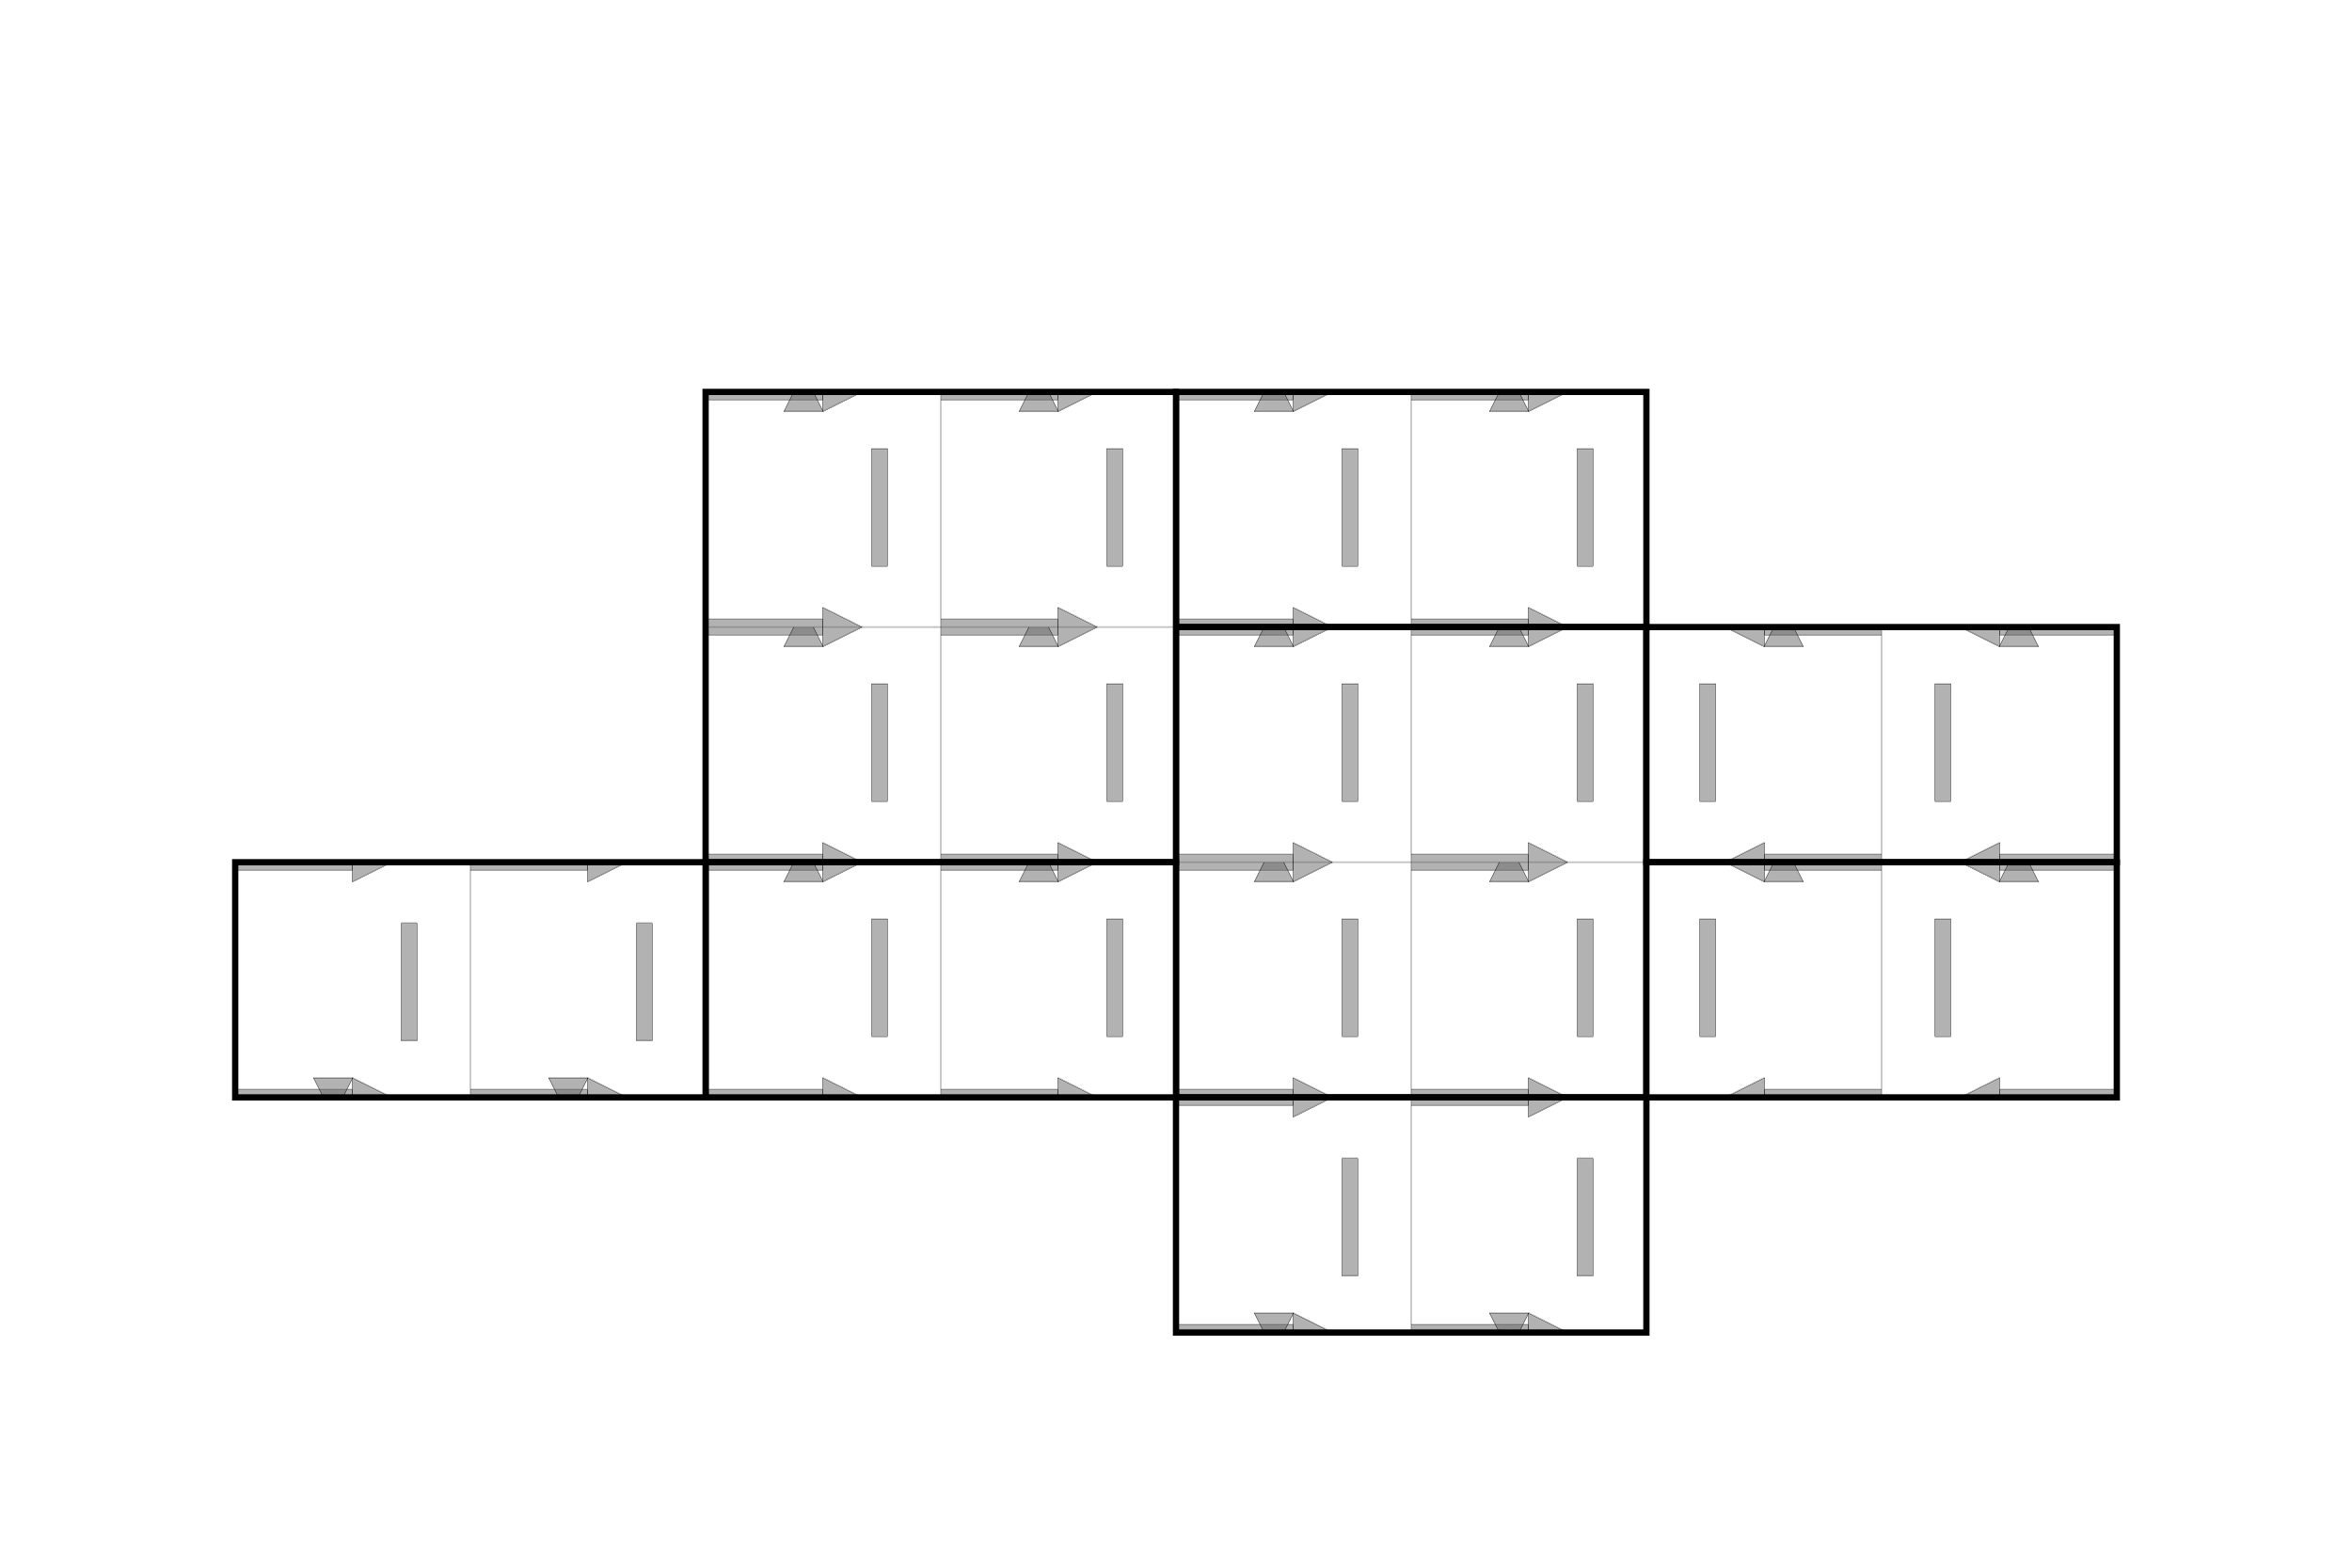
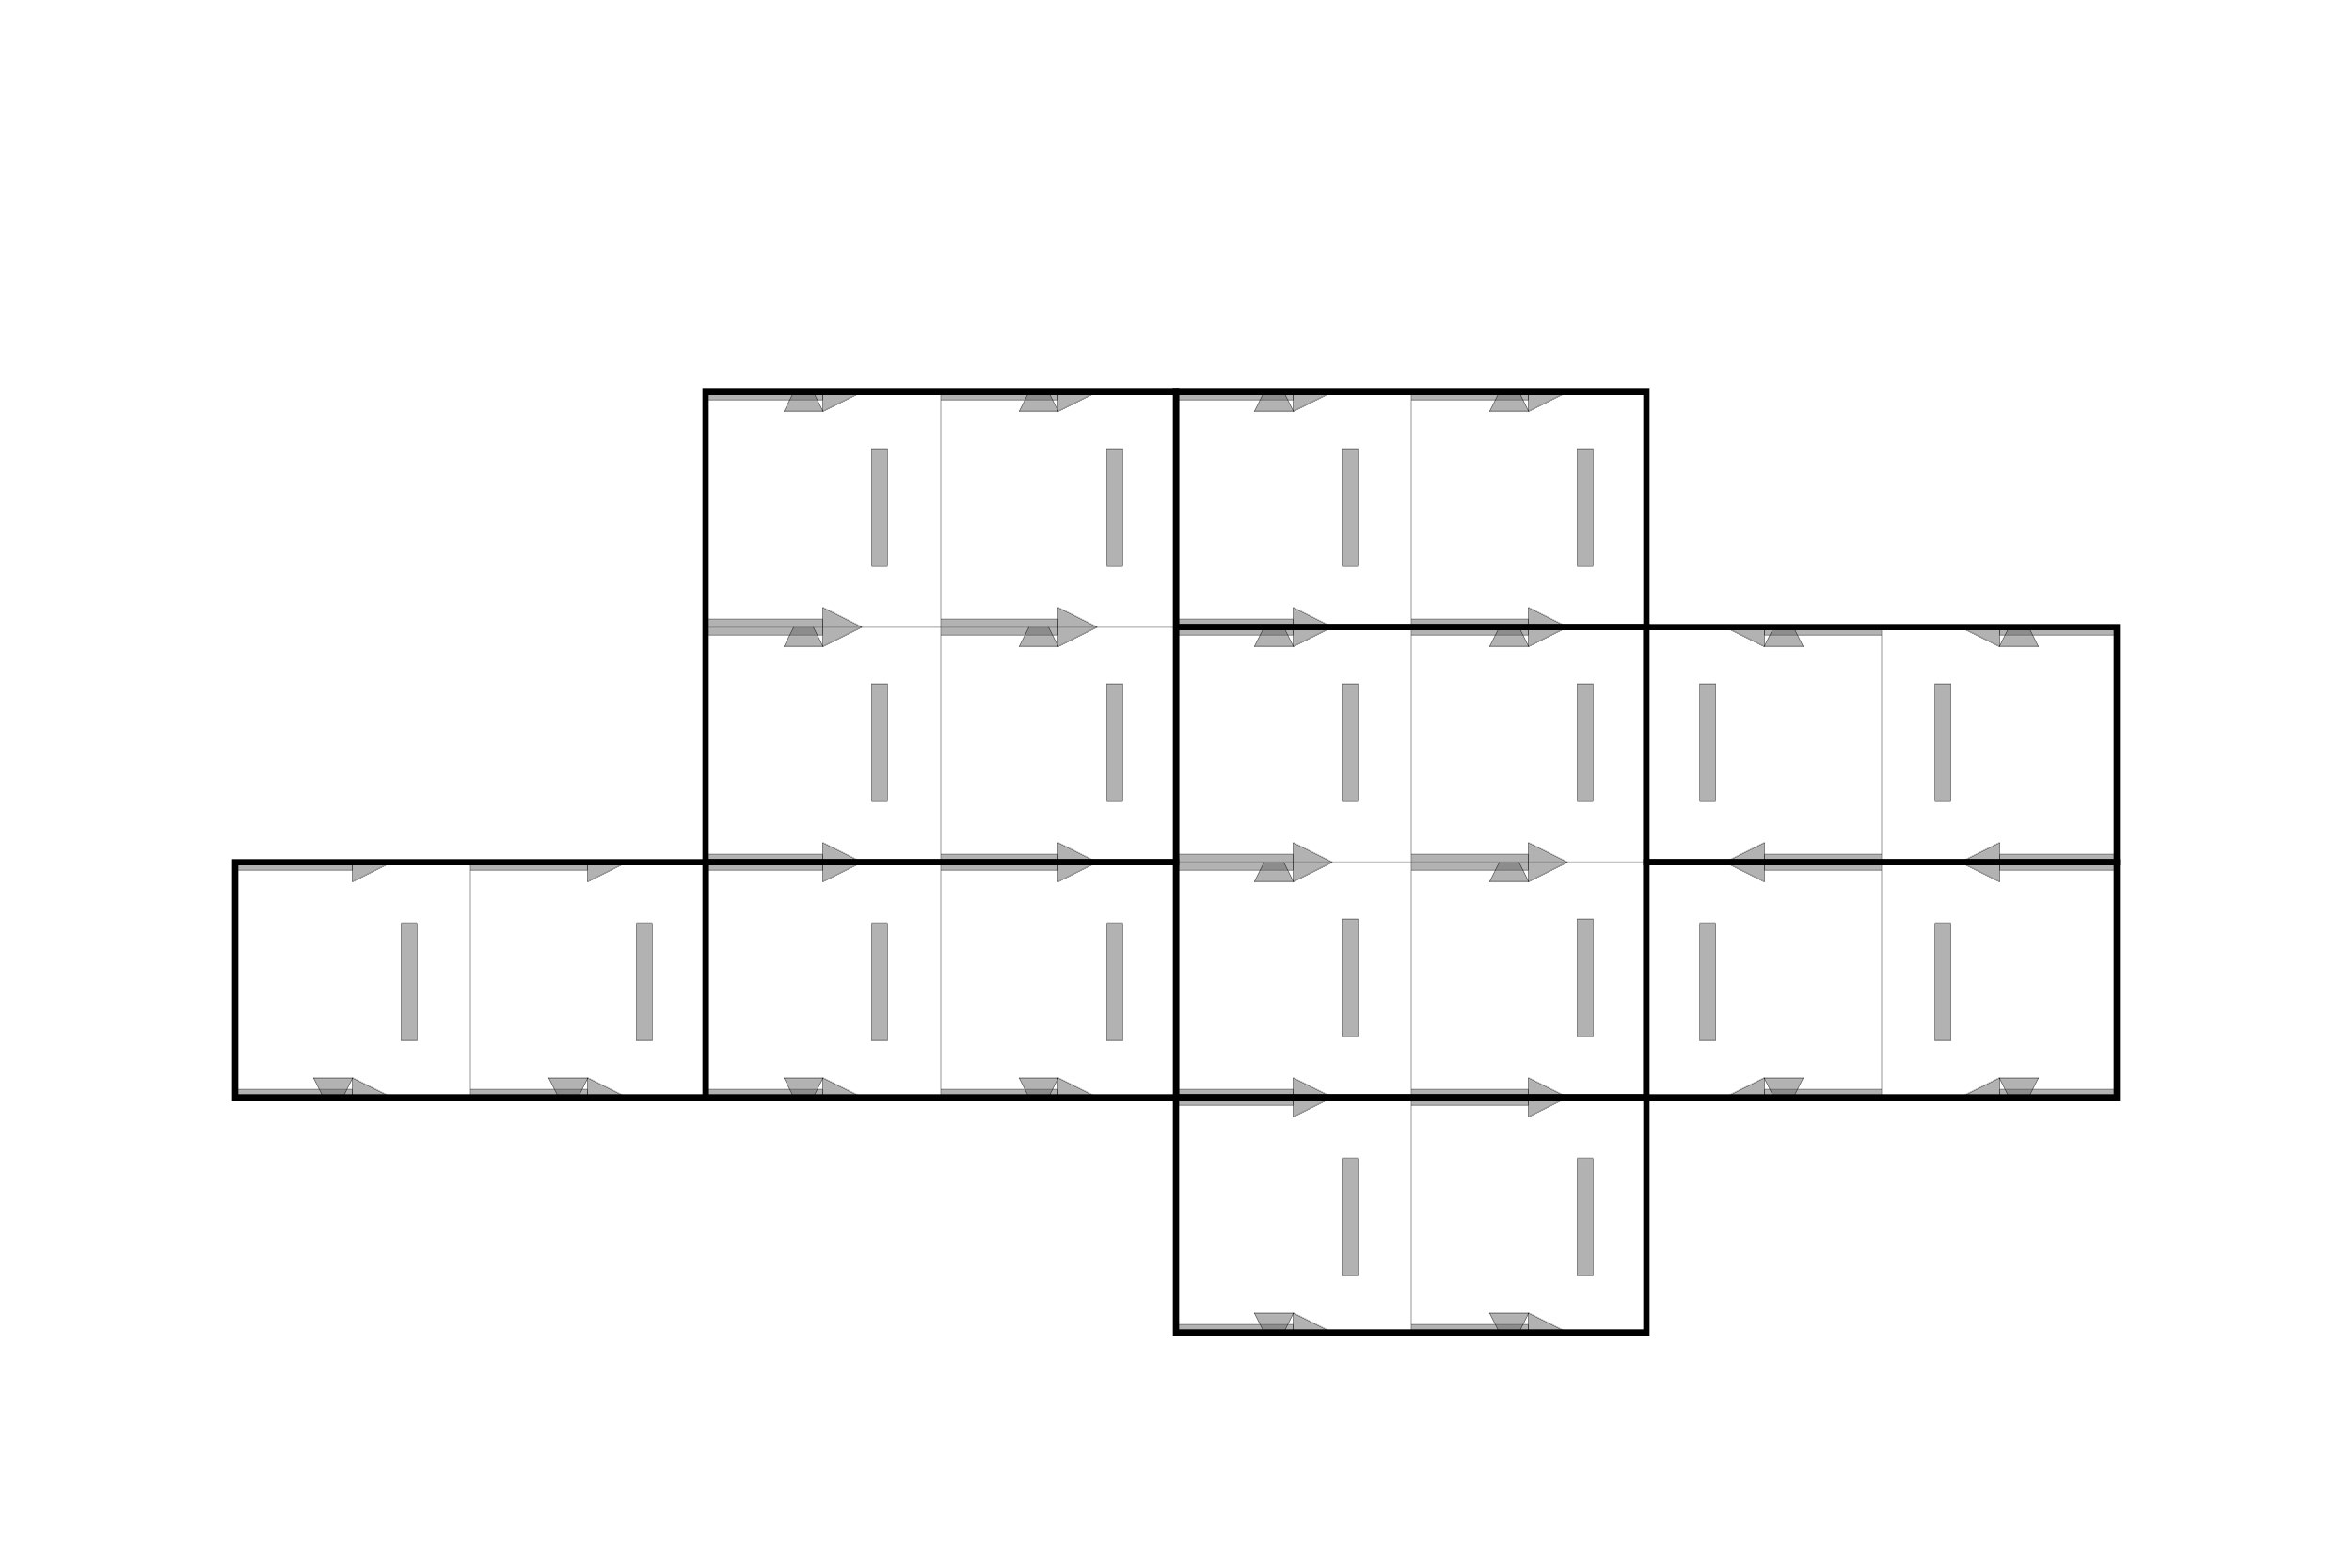
<svg xmlns="http://www.w3.org/2000/svg" xmlns:ns1="https://boxy-svg.com" xmlns:xlink="http://www.w3.org/1999/xlink" viewBox="-3000 -1000 6000 4000">
  <defs>
    <ns1:grid x="0" y="0" width="60" height="60" />
    <pattern x="0" y="0" width="600" height="600" patternUnits="userSpaceOnUse" viewBox="0 0 600 600" id="pattern-0" ns1:pinned="true">
      <rect width="600" height="600" style="stroke: rgb(0, 0, 0); fill: rgb(255, 255, 255);" />
      <rect width="299.986" height="39.998" style="stroke: rgb(0, 0, 0); fill: rgb(102, 102, 102); fill-opacity: 0.5;" y="-20.001" x="-1.106" />
      <path d="M 298.88 -50 L 398.876 -0.002 L 298.88 49.995 L 298.88 -50 Z" style="stroke: rgb(0, 0, 0); fill: rgb(102, 102, 102); fill-opacity: 0.5;" />
      <rect width="299.986" height="39.998" style="stroke: rgb(0, 0, 0); fill: rgb(102, 102, 102); fill-opacity: 0.5;" y="579.971" x="-1.106" />
      <path d="M 298.88 549.973 L 398.876 599.97 L 298.88 649.968 L 298.88 549.973 Z" style="stroke: rgb(0, 0, 0); fill: rgb(102, 102, 102); fill-opacity: 0.5;" />
      <rect width="299.986" height="39.998" style="stroke: rgb(0, 0, 0); transform-origin: 154.988px -0.003px; fill: rgb(102, 102, 102); fill-opacity: 0.5;" y="-19.999" x="5" transform="matrix(0, -1, -1, 0, -156.2439, 449.4391)" />
      <path d="M -50 299.816 L 49.995 249.818 L -50 199.82 L -50 299.816 Z" style="stroke: rgb(0, 0, 0); transform-origin: -0.002px 249.818px; fill: rgb(102, 102, 102); fill-opacity: 0.5;" transform="matrix(0, -1, 1, 0, -0.000003367036, 0.000008016941)" />
      <rect width="299.986" height="39.998" style="stroke: rgb(0, 0, 0); transform-origin: 154.994px 0px; fill: rgb(102, 102, 102); fill-opacity: 0.5;" y="-19.999" x="5" transform="matrix(0, -1, -1, 0, 443.7231, 449.433)" />
      <path d="M 549.973 297.566 L 649.968 247.569 L 549.973 197.571 L 549.973 297.566 Z" style="stroke: rgb(0, 0, 0); transform-origin: 599.971px 247.569px; fill: rgb(102, 102, 102); fill-opacity: 0.5;" transform="matrix(0, -1, 1, 0, -0.000007147929, 0.000007233384)" />
    </pattern>
    <pattern id="pattern-0-0" xlink:href="#pattern-0" />
    <pattern id="pattern-0-1" xlink:href="#pattern-0" />
    <pattern id="pattern-0-2" xlink:href="#pattern-0" />
-     <pattern id="pattern-0-3" xlink:href="#pattern-0" />
+     <pattern id="pattern-0-3" patternTransform="matrix(1, 0, 0, 1, 0, -3000)" xlink:href="#pattern-0" />
    <pattern id="pattern-0-4" xlink:href="#pattern-0" />
-     <pattern id="pattern-0-5" xlink:href="#pattern-0" />
+     <pattern id="pattern-0-5" patternTransform="matrix(1, 0, 0, 1, 0, -3000)" xlink:href="#pattern-0" />
    <pattern id="pattern-0-6" xlink:href="#pattern-0" />
    <pattern id="pattern-0-7" xlink:href="#pattern-0" />
  </defs>
  <rect width="1200" height="600" style="fill: url('#pattern-0-0'); stroke-width: 16px; stroke: rgb(0, 0, 0);">
    </rect>
  <rect width="1200" height="1200" style="fill: url('#pattern-0-1'); stroke-width: 16px; stroke: rgb(0, 0, 0);" y="600">
    </rect>
  <rect width="1200" height="600" style="stroke-width: 16px; fill: url('#pattern-0-2'); stroke: rgb(0, 0, 0);" transform="matrix(-1, 0, 0, 1, 0, 0)" x="-2400" y="600">
    </rect>
  <rect width="1200" height="600" style="stroke: rgb(0, 0, 0); fill: url('#pattern-0-7'); stroke-width: 16px;" transform="matrix(1, 0, 0, -1, 0, 0)" y="-2400">
    </rect>
  <rect width="1200" height="1200" style="stroke: rgb(0, 0, 0); fill: url('#pattern-0-6'); stroke-width: 16px;" x="-1200">
    </rect>
-   <rect width="1200" height="600" style="stroke: rgb(0, 0, 0); fill: url('#pattern-0-5'); stroke-width: 16px;" x="-1200" y="1200">
+   <rect width="1200" height="600" style="stroke: rgb(0, 0, 0); fill: url('#pattern-0-5'); stroke-width: 16px;" x="-1200" y="-1800" transform="matrix(1, 0, 0, -1, 0, 0)">
    </rect>
  <rect width="1200" height="600" style="stroke: rgb(0, 0, 0); fill: url('#pattern-0-4'); stroke-width: 16px;" transform="matrix(1, 0, 0, -1, 0, 0)" x="-2400" y="-1800">
    </rect>
-   <rect width="1200" height="600" style="stroke: rgb(0, 0, 0); fill: url('#pattern-0-3'); stroke-width: 16px;" transform="matrix(-1, 0, 0, 1, 0, 0)" x="-2400" y="1200">
+   <rect width="1200" height="600" style="stroke: rgb(0, 0, 0); fill: url('#pattern-0-3'); stroke-width: 16px;" transform="matrix(-1, 0, 0, -1, 0, 0)" x="-2400" y="-1800">
    </rect>
</svg>
